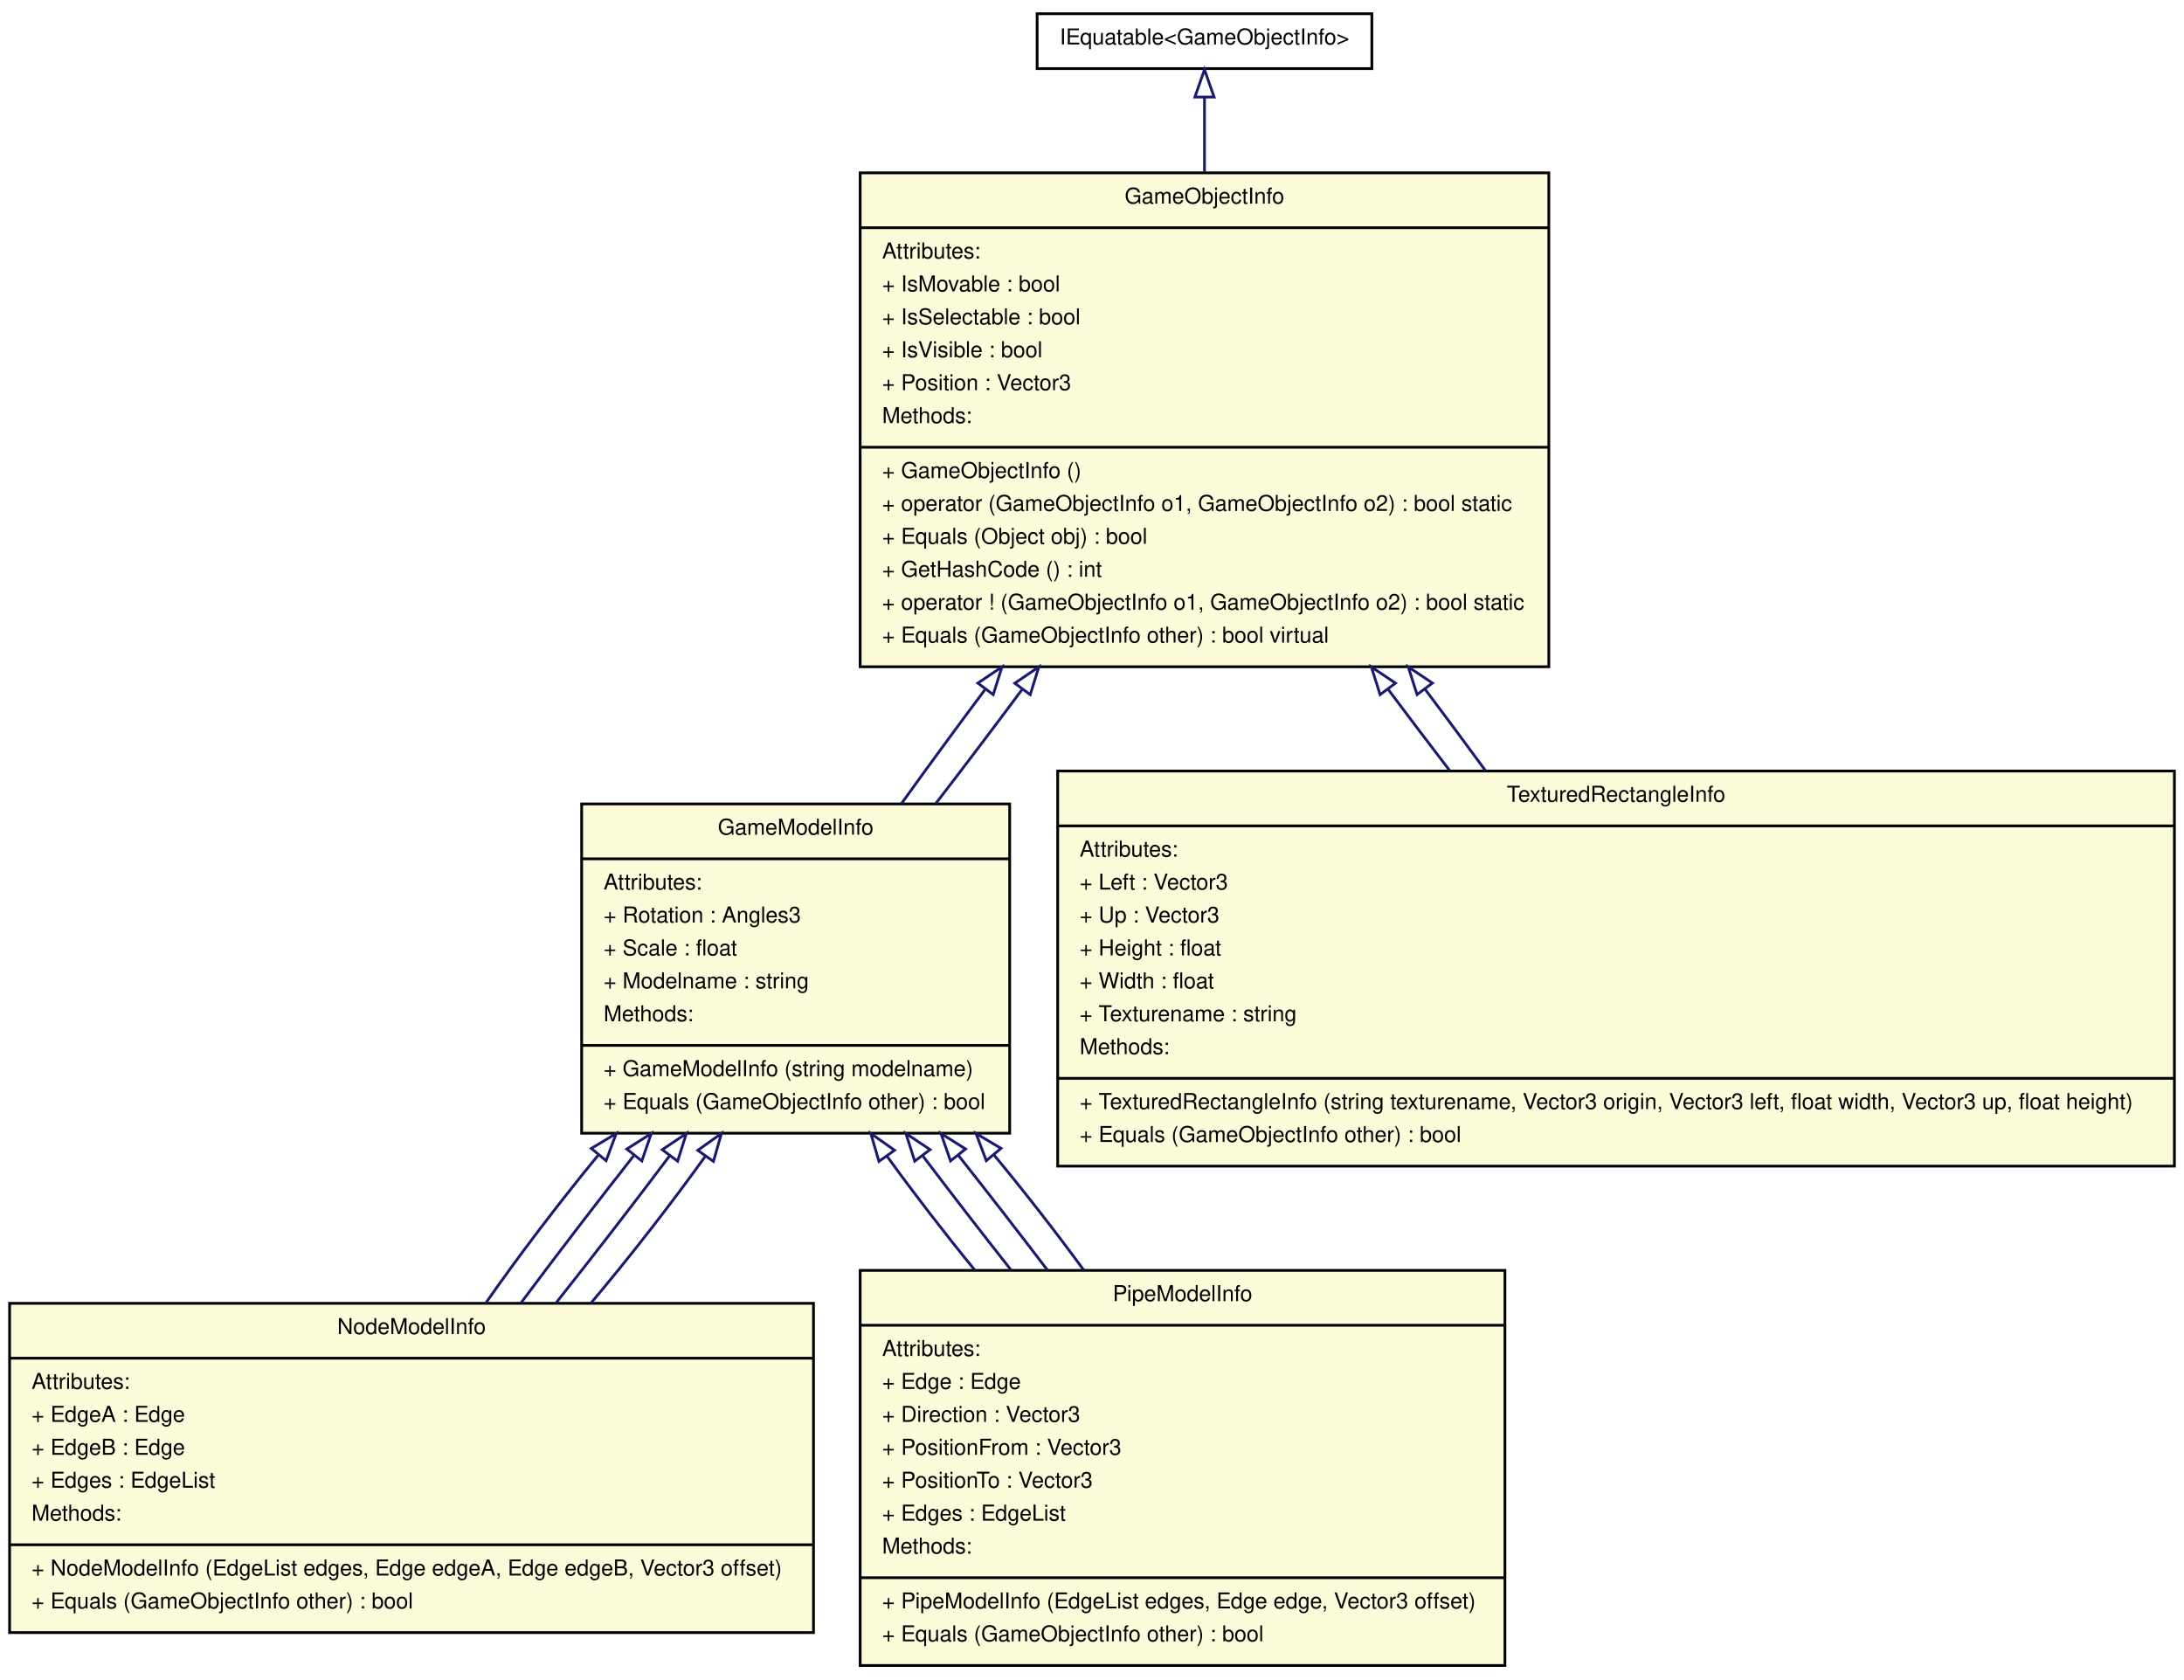
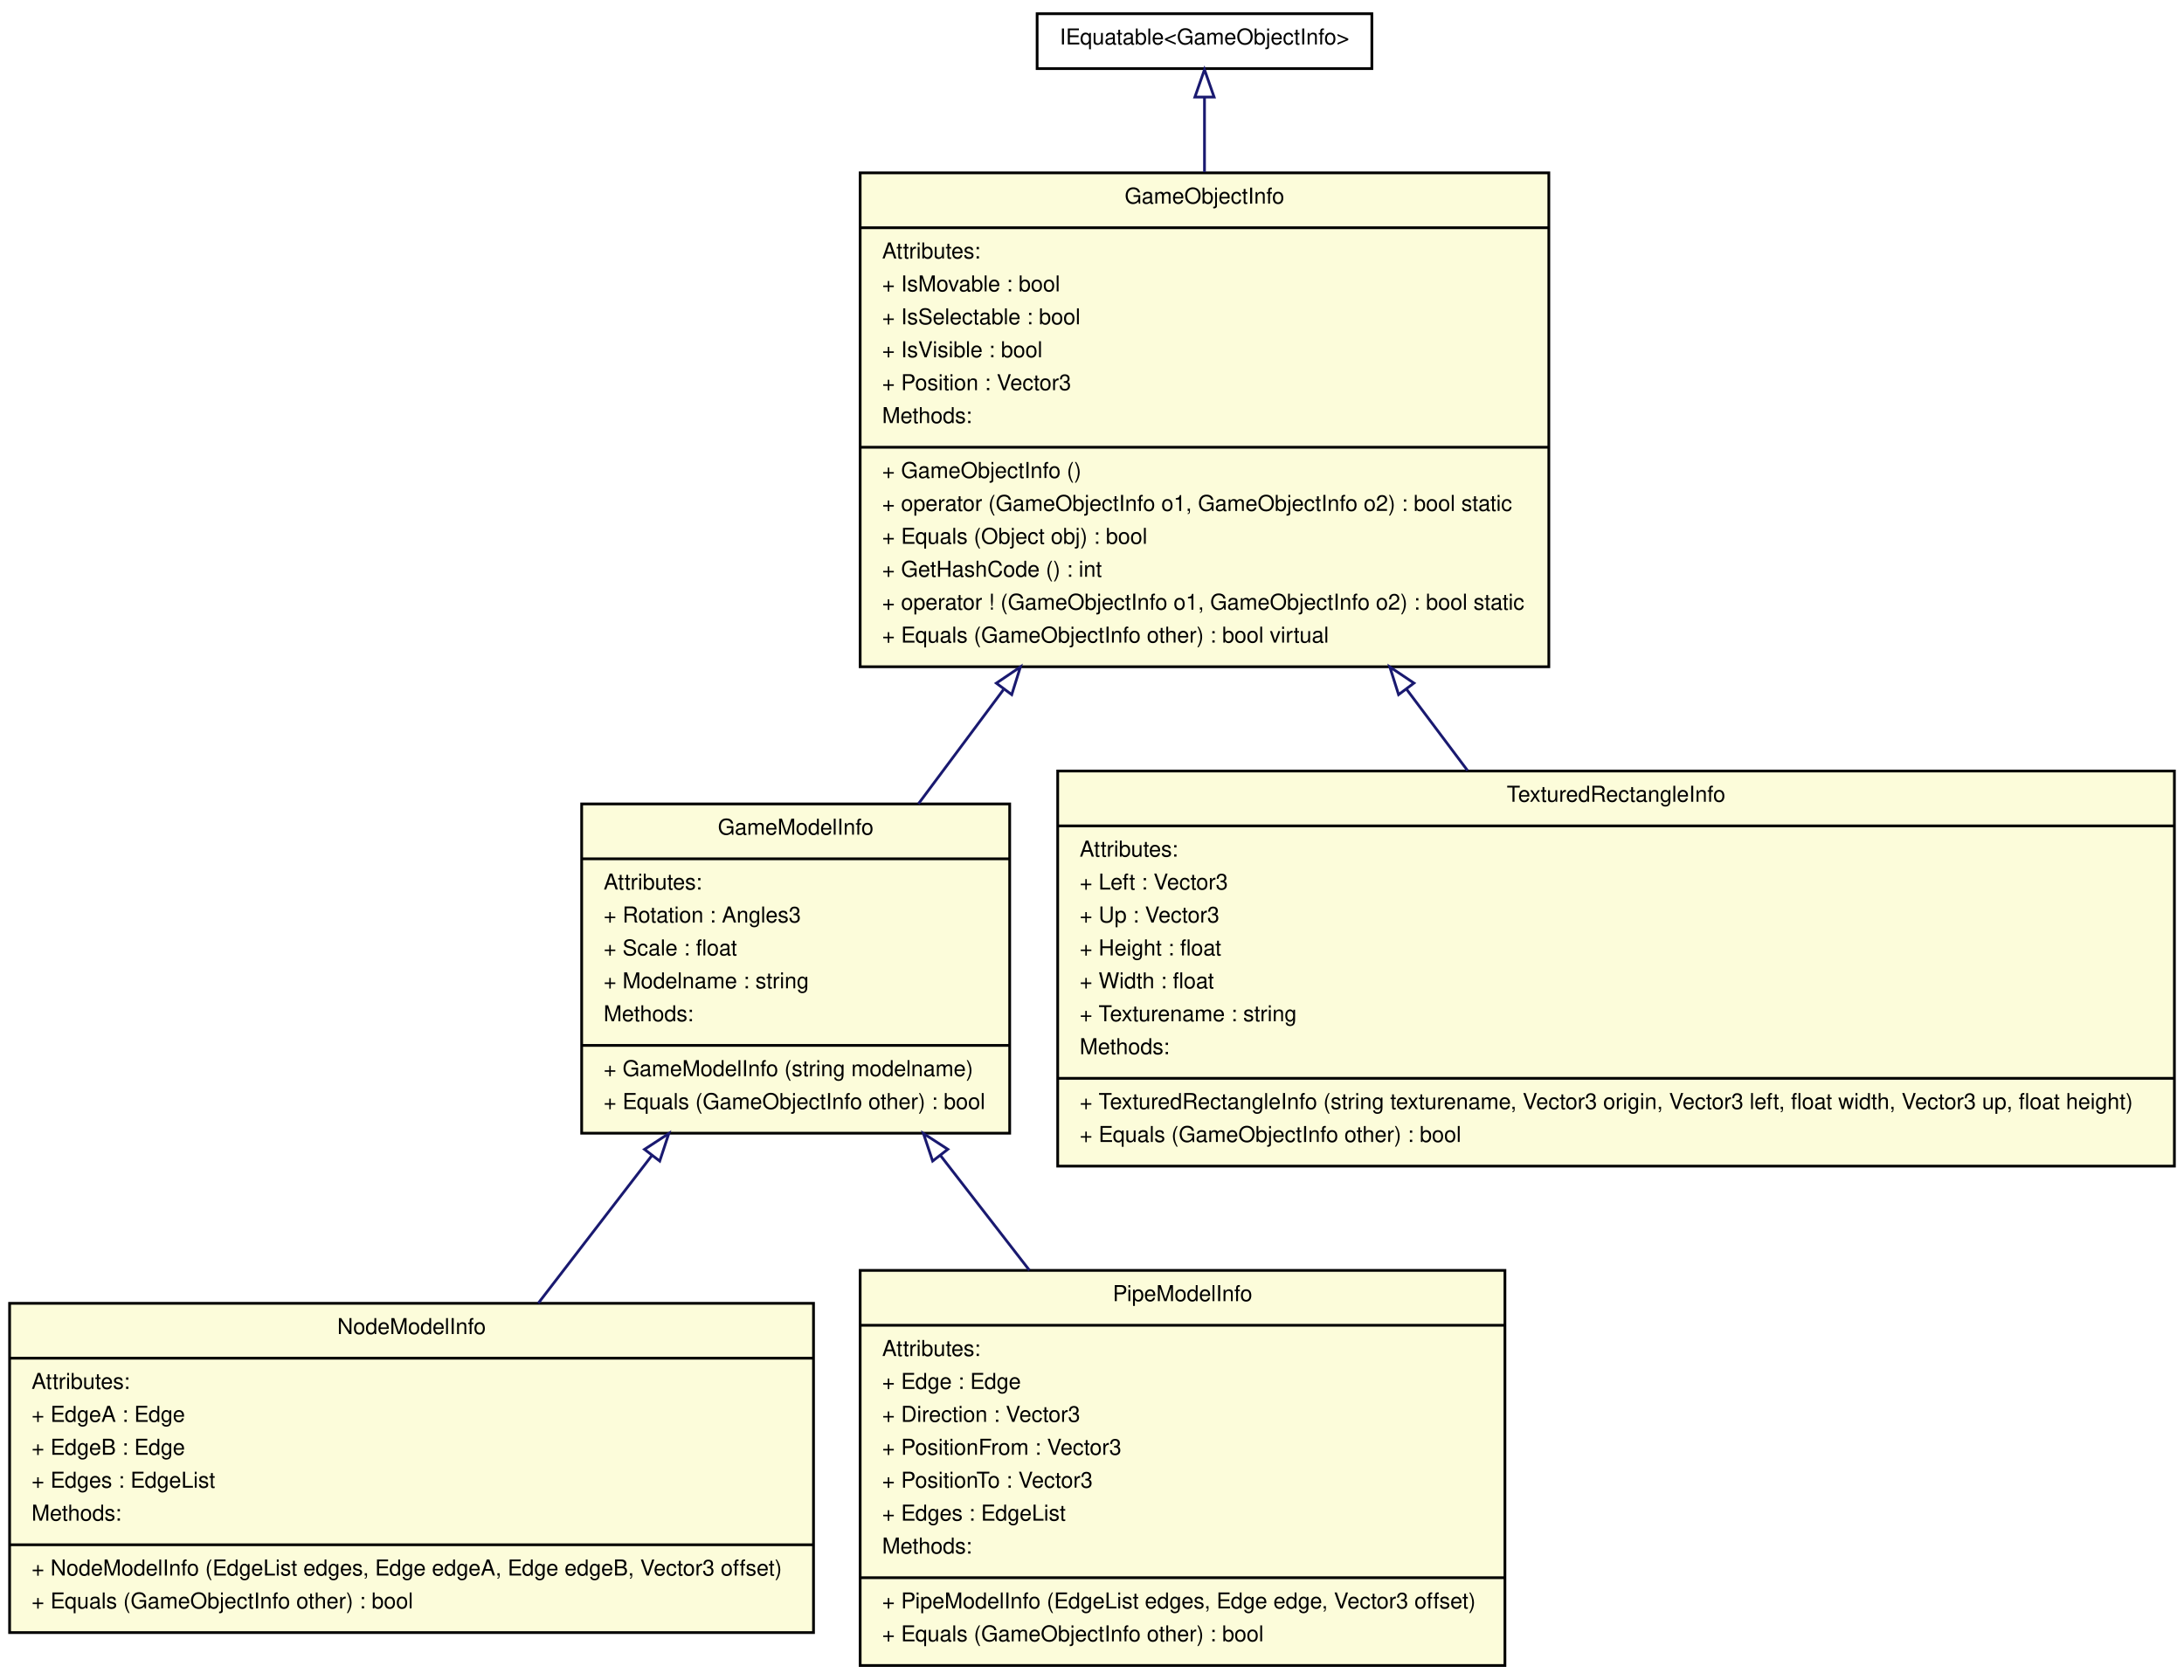
<svg xmlns="http://www.w3.org/2000/svg" width="796pt" height="612pt" viewBox="0.00 0.00 796.00 612.00">
  <g id="graph1" class="graph" transform="scale(1 1) rotate(0) translate(4 608)">
    <polygon fill="white" stroke="white" points="-4,5 -4,-608 793,-608 793,5 -4,5" />
    <g id="node1" class="node">
      <polygon fill="#fcfcda" stroke="black" points="309.5,-365 309.5,-545 560.5,-545 560.5,-365 309.5,-365" />
      <text text-anchor="middle" x="435" y="-533.8" font-family="Helvetica,sans-Serif" font-size="8.00">GameObjectInfo</text>
      <polyline fill="none" stroke="black" points="309.5,-525 560.5,-525 " />
      <text text-anchor="start" x="317.5" y="-513.8" font-family="Helvetica,sans-Serif" font-size="8.00">Attributes:</text>
      <text text-anchor="start" x="317.5" y="-501.8" font-family="Helvetica,sans-Serif" font-size="8.00">+ IsMovable : bool</text>
      <text text-anchor="start" x="317.5" y="-489.8" font-family="Helvetica,sans-Serif" font-size="8.00">+ IsSelectable : bool</text>
      <text text-anchor="start" x="317.5" y="-477.8" font-family="Helvetica,sans-Serif" font-size="8.00">+ IsVisible : bool</text>
      <text text-anchor="start" x="317.5" y="-465.8" font-family="Helvetica,sans-Serif" font-size="8.00">+ Position : Vector3</text>
      <text text-anchor="start" x="317.5" y="-453.8" font-family="Helvetica,sans-Serif" font-size="8.00">Methods:</text>
      <polyline fill="none" stroke="black" points="309.5,-445 560.5,-445 " />
      <text text-anchor="start" x="317.5" y="-433.8" font-family="Helvetica,sans-Serif" font-size="8.00">+ GameObjectInfo ()</text>
      <text text-anchor="start" x="317.5" y="-421.8" font-family="Helvetica,sans-Serif" font-size="8.00">+ operator (GameObjectInfo o1, GameObjectInfo o2) : bool static</text>
      <text text-anchor="start" x="317.5" y="-409.8" font-family="Helvetica,sans-Serif" font-size="8.00">+ Equals (Object obj) : bool</text>
      <text text-anchor="start" x="317.5" y="-397.8" font-family="Helvetica,sans-Serif" font-size="8.00">+ GetHashCode () : int</text>
      <text text-anchor="start" x="317.5" y="-385.8" font-family="Helvetica,sans-Serif" font-size="8.00">+ operator ! (GameObjectInfo o1, GameObjectInfo o2) : bool static</text>
      <text text-anchor="start" x="317.5" y="-373.8" font-family="Helvetica,sans-Serif" font-size="8.00">+ Equals (GameObjectInfo other) : bool virtual</text>
    </g>
    <g id="node2" class="node">
      <polygon fill="#fcfcda" stroke="black" points="208,-195 208,-315 364,-315 364,-195 208,-195" />
      <text text-anchor="middle" x="286" y="-303.8" font-family="Helvetica,sans-Serif" font-size="8.00">GameModelInfo</text>
      <polyline fill="none" stroke="black" points="208,-295 364,-295 " />
      <text text-anchor="start" x="216" y="-283.8" font-family="Helvetica,sans-Serif" font-size="8.00">Attributes:</text>
      <text text-anchor="start" x="216" y="-271.8" font-family="Helvetica,sans-Serif" font-size="8.00">+ Rotation : Angles3</text>
      <text text-anchor="start" x="216" y="-259.8" font-family="Helvetica,sans-Serif" font-size="8.00">+ Scale : float</text>
      <text text-anchor="start" x="216" y="-247.8" font-family="Helvetica,sans-Serif" font-size="8.00">+ Modelname : string</text>
      <text text-anchor="start" x="216" y="-235.8" font-family="Helvetica,sans-Serif" font-size="8.00">Methods:</text>
      <polyline fill="none" stroke="black" points="208,-227 364,-227 " />
      <text text-anchor="start" x="216" y="-215.8" font-family="Helvetica,sans-Serif" font-size="8.00">+ GameModelInfo (string modelname)</text>
      <text text-anchor="start" x="216" y="-203.8" font-family="Helvetica,sans-Serif" font-size="8.00">+ Equals (GameObjectInfo other) : bool</text>
    </g>
    <g id="edge4" class="edge">
-       <path fill="none" stroke="midnightblue" d="M354.947,-356.606C344.363,-342.418 333.928,-328.186 324.494,-315.054" />
-       <polygon fill="none" stroke="midnightblue" points="352.395,-359.038 361.19,-364.946 358,-354.843 352.395,-359.038" />
-     </g>
-     <g id="edge16" class="edge">
-       <path fill="none" stroke="midnightblue" d="M368.446,-356.606C357.889,-342.418 347.119,-328.186 336.987,-315.054" />
-       <polygon fill="none" stroke="midnightblue" points="365.862,-358.998 374.63,-364.946 371.485,-354.829 365.862,-358.998" />
+       <path fill="none" stroke="midnightblue" d="M361.696,-356.606C351.126,-342.418 340.524,-328.186 330.74,-315.054" />
+       <polygon fill="none" stroke="midnightblue" points="359.129,-359.018 367.91,-364.946 364.742,-354.836 359.129,-359.018" />
    </g>
    <g id="node5" class="node">
      <polygon fill="#fcfcda" stroke="black" points="381.5,-183 381.5,-327 788.5,-327 788.5,-183 381.5,-183" />
      <text text-anchor="middle" x="585" y="-315.8" font-family="Helvetica,sans-Serif" font-size="8.00">TexturedRectangleInfo</text>
      <polyline fill="none" stroke="black" points="381.5,-307 788.5,-307 " />
      <text text-anchor="start" x="389.5" y="-295.8" font-family="Helvetica,sans-Serif" font-size="8.00">Attributes:</text>
      <text text-anchor="start" x="389.5" y="-283.8" font-family="Helvetica,sans-Serif" font-size="8.00">+ Left : Vector3</text>
      <text text-anchor="start" x="389.5" y="-271.8" font-family="Helvetica,sans-Serif" font-size="8.00">+ Up : Vector3</text>
      <text text-anchor="start" x="389.5" y="-259.8" font-family="Helvetica,sans-Serif" font-size="8.00">+ Height : float</text>
      <text text-anchor="start" x="389.5" y="-247.8" font-family="Helvetica,sans-Serif" font-size="8.00">+ Width : float</text>
      <text text-anchor="start" x="389.5" y="-235.8" font-family="Helvetica,sans-Serif" font-size="8.00">+ Texturename : string</text>
      <text text-anchor="start" x="389.5" y="-223.8" font-family="Helvetica,sans-Serif" font-size="8.00">Methods:</text>
      <polyline fill="none" stroke="black" points="381.5,-215 788.5,-215 " />
      <text text-anchor="start" x="389.5" y="-203.8" font-family="Helvetica,sans-Serif" font-size="8.00">+ TexturedRectangleInfo (string texturename, Vector3 origin, Vector3 left, float width, Vector3 up, float height)</text>
      <text text-anchor="start" x="389.5" y="-191.8" font-family="Helvetica,sans-Serif" font-size="8.00">+ Equals (GameObjectInfo other) : bool</text>
    </g>
-     <g id="edge26" class="edge">
-       <path fill="none" stroke="midnightblue" d="M501.811,-356.921C509.317,-346.897 516.933,-336.848 524.356,-327.176" />
-       <polygon fill="none" stroke="midnightblue" points="498.997,-354.839 495.82,-364.946 504.607,-359.026 498.997,-354.839" />
-     </g>
-     <g id="edge14" class="edge">
-       <path fill="none" stroke="midnightblue" d="M515.308,-356.921C522.838,-346.897 530.296,-336.848 537.38,-327.176" />
-       <polygon fill="none" stroke="midnightblue" points="512.484,-354.854 509.261,-364.946 518.074,-359.066 512.484,-354.854" />
+     <g id="edge10" class="edge">
+       <path fill="none" stroke="midnightblue" d="M508.559,-356.921C516.077,-346.897 523.614,-336.848 530.868,-327.176" />
+       <polygon fill="none" stroke="midnightblue" points="505.74,-354.846 502.54,-364.946 511.34,-359.046 505.74,-354.846" />
    </g>
    <g id="node3" class="node">
      <polygon fill="#fcfcda" stroke="black" points="-0.5,-13 -0.5,-133 292.5,-133 292.5,-13 -0.5,-13" />
      <text text-anchor="middle" x="146" y="-121.8" font-family="Helvetica,sans-Serif" font-size="8.00">NodeModelInfo</text>
      <polyline fill="none" stroke="black" points="-0.5,-113 292.5,-113 " />
      <text text-anchor="start" x="7.5" y="-101.8" font-family="Helvetica,sans-Serif" font-size="8.00">Attributes:</text>
      <text text-anchor="start" x="7.5" y="-89.8" font-family="Helvetica,sans-Serif" font-size="8.00">+ EdgeA : Edge</text>
      <text text-anchor="start" x="7.5" y="-77.8" font-family="Helvetica,sans-Serif" font-size="8.00">+ EdgeB : Edge</text>
      <text text-anchor="start" x="7.5" y="-65.8" font-family="Helvetica,sans-Serif" font-size="8.00">+ Edges : EdgeList</text>
      <text text-anchor="start" x="7.5" y="-53.8" font-family="Helvetica,sans-Serif" font-size="8.00">Methods:</text>
      <polyline fill="none" stroke="black" points="-0.5,-45 292.5,-45 " />
      <text text-anchor="start" x="7.5" y="-33.8" font-family="Helvetica,sans-Serif" font-size="8.00">+ NodeModelInfo (EdgeList edges, Edge edgeA, Edge edgeB, Vector3 offset)</text>
      <text text-anchor="start" x="7.5" y="-21.8" font-family="Helvetica,sans-Serif" font-size="8.00">+ Equals (GameObjectInfo other) : bool</text>
    </g>
-     <g id="edge22" class="edge">
-       <path fill="none" stroke="midnightblue" d="M213.925,-186.873C199.407,-169.188 185.021,-150.27 173.011,-133.035" />
-       <polygon fill="none" stroke="midnightblue" points="211.513,-189.448 220.596,-194.902 216.897,-184.974 211.513,-189.448" />
-     </g>
    <g id="edge6" class="edge">
-       <path fill="none" stroke="midnightblue" d="M227.038,-186.873C213.129,-169.188 198.633,-150.27 185.791,-133.035" />
-       <polygon fill="none" stroke="midnightblue" points="224.434,-189.224 233.379,-194.902 229.928,-184.885 224.434,-189.224" />
-     </g>
-     <g id="edge10" class="edge">
-       <path fill="none" stroke="midnightblue" d="M240.152,-186.873C226.852,-169.188 212.244,-150.27 198.571,-133.035" />
-       <polygon fill="none" stroke="midnightblue" points="237.367,-188.994 246.162,-194.902 242.971,-184.799 237.367,-188.994" />
-     </g>
-     <g id="edge18" class="edge">
-       <path fill="none" stroke="midnightblue" d="M252.922,-186.395C240.31,-168.847 225.725,-150.115 211.351,-133.035" />
-       <polygon fill="none" stroke="midnightblue" points="250.31,-188.763 258.945,-194.902 256.023,-184.718 250.31,-188.763" />
+       <path fill="none" stroke="midnightblue" d="M233.595,-186.873C219.991,-169.188 205.439,-150.27 192.181,-133.035" />
+       <polygon fill="none" stroke="midnightblue" points="230.899,-189.11 239.771,-194.902 236.448,-184.842 230.899,-189.11" />
    </g>
    <g id="node4" class="node">
      <polygon fill="#fcfcda" stroke="black" points="309.5,-1 309.5,-145 544.5,-145 544.5,-1 309.5,-1" />
      <text text-anchor="middle" x="427" y="-133.8" font-family="Helvetica,sans-Serif" font-size="8.00">PipeModelInfo</text>
      <polyline fill="none" stroke="black" points="309.5,-125 544.5,-125 " />
      <text text-anchor="start" x="317.5" y="-113.8" font-family="Helvetica,sans-Serif" font-size="8.00">Attributes:</text>
      <text text-anchor="start" x="317.5" y="-101.8" font-family="Helvetica,sans-Serif" font-size="8.00">+ Edge : Edge</text>
      <text text-anchor="start" x="317.5" y="-89.8" font-family="Helvetica,sans-Serif" font-size="8.00">+ Direction : Vector3</text>
      <text text-anchor="start" x="317.5" y="-77.8" font-family="Helvetica,sans-Serif" font-size="8.00">+ PositionFrom : Vector3</text>
      <text text-anchor="start" x="317.5" y="-65.8" font-family="Helvetica,sans-Serif" font-size="8.00">+ PositionTo : Vector3</text>
      <text text-anchor="start" x="317.5" y="-53.8" font-family="Helvetica,sans-Serif" font-size="8.00">+ Edges : EdgeList</text>
      <text text-anchor="start" x="317.5" y="-41.8" font-family="Helvetica,sans-Serif" font-size="8.00">Methods:</text>
      <polyline fill="none" stroke="black" points="309.5,-33 544.5,-33 " />
      <text text-anchor="start" x="317.5" y="-21.8" font-family="Helvetica,sans-Serif" font-size="8.00">+ PipeModelInfo (EdgeList edges, Edge edge, Vector3 offset)</text>
      <text text-anchor="start" x="317.5" y="-9.8" font-family="Helvetica,sans-Serif" font-size="8.00">+ Equals (GameObjectInfo other) : bool</text>
    </g>
-     <g id="edge24" class="edge">
-       <path fill="none" stroke="midnightblue" d="M319.332,-186.565C329.145,-173.008 340.144,-158.737 351.315,-145.064" />
-       <polygon fill="none" stroke="midnightblue" points="316.343,-184.728 313.385,-194.902 322.042,-188.794 316.343,-184.728" />
-     </g>
    <g id="edge8" class="edge">
-       <path fill="none" stroke="midnightblue" d="M332.457,-186.565C342.729,-173.008 353.766,-158.737 364.552,-145.064" />
-       <polygon fill="none" stroke="midnightblue" points="329.395,-184.811 326.168,-194.902 334.984,-189.026 329.395,-184.811" />
-     </g>
-     <g id="edge12" class="edge">
-       <path fill="none" stroke="midnightblue" d="M345.277,-186.948C356.105,-173.277 367.29,-158.866 377.789,-145.064" />
-       <polygon fill="none" stroke="midnightblue" points="342.436,-184.897 338.951,-194.902 347.915,-189.254 342.436,-184.897" />
-     </g>
-     <g id="edge20" class="edge">
-       <path fill="none" stroke="midnightblue" d="M358.388,-186.948C369.688,-173.277 380.916,-158.866 391.025,-145.064" />
-       <polygon fill="none" stroke="midnightblue" points="355.466,-184.986 351.734,-194.902 360.835,-189.478 355.466,-184.986" />
+       <path fill="none" stroke="midnightblue" d="M338.721,-186.948C349.313,-173.277 360.477,-158.866 371.17,-145.064" />
+       <polygon fill="none" stroke="midnightblue" points="335.917,-184.853 332.559,-194.902 341.451,-189.14 335.917,-184.853" />
    </g>
    <g id="node6" class="node">
      <polygon fill="#ffffff" stroke="black" points="374,-583 374,-603 496,-603 496,-583 374,-583" />
      <text text-anchor="middle" x="435" y="-591.8" font-family="Helvetica,sans-Serif" font-size="8.00">IEquatable&lt;GameObjectInfo&gt;</text>
    </g>
    <g id="edge2" class="edge">
      <path fill="none" stroke="midnightblue" d="M435,-572.572C435,-564.819 435,-555.407 435,-545.321" />
      <polygon fill="none" stroke="midnightblue" points="431.5,-572.628 435,-582.628 438.5,-572.628 431.5,-572.628" />
    </g>
  </g>
</svg>
